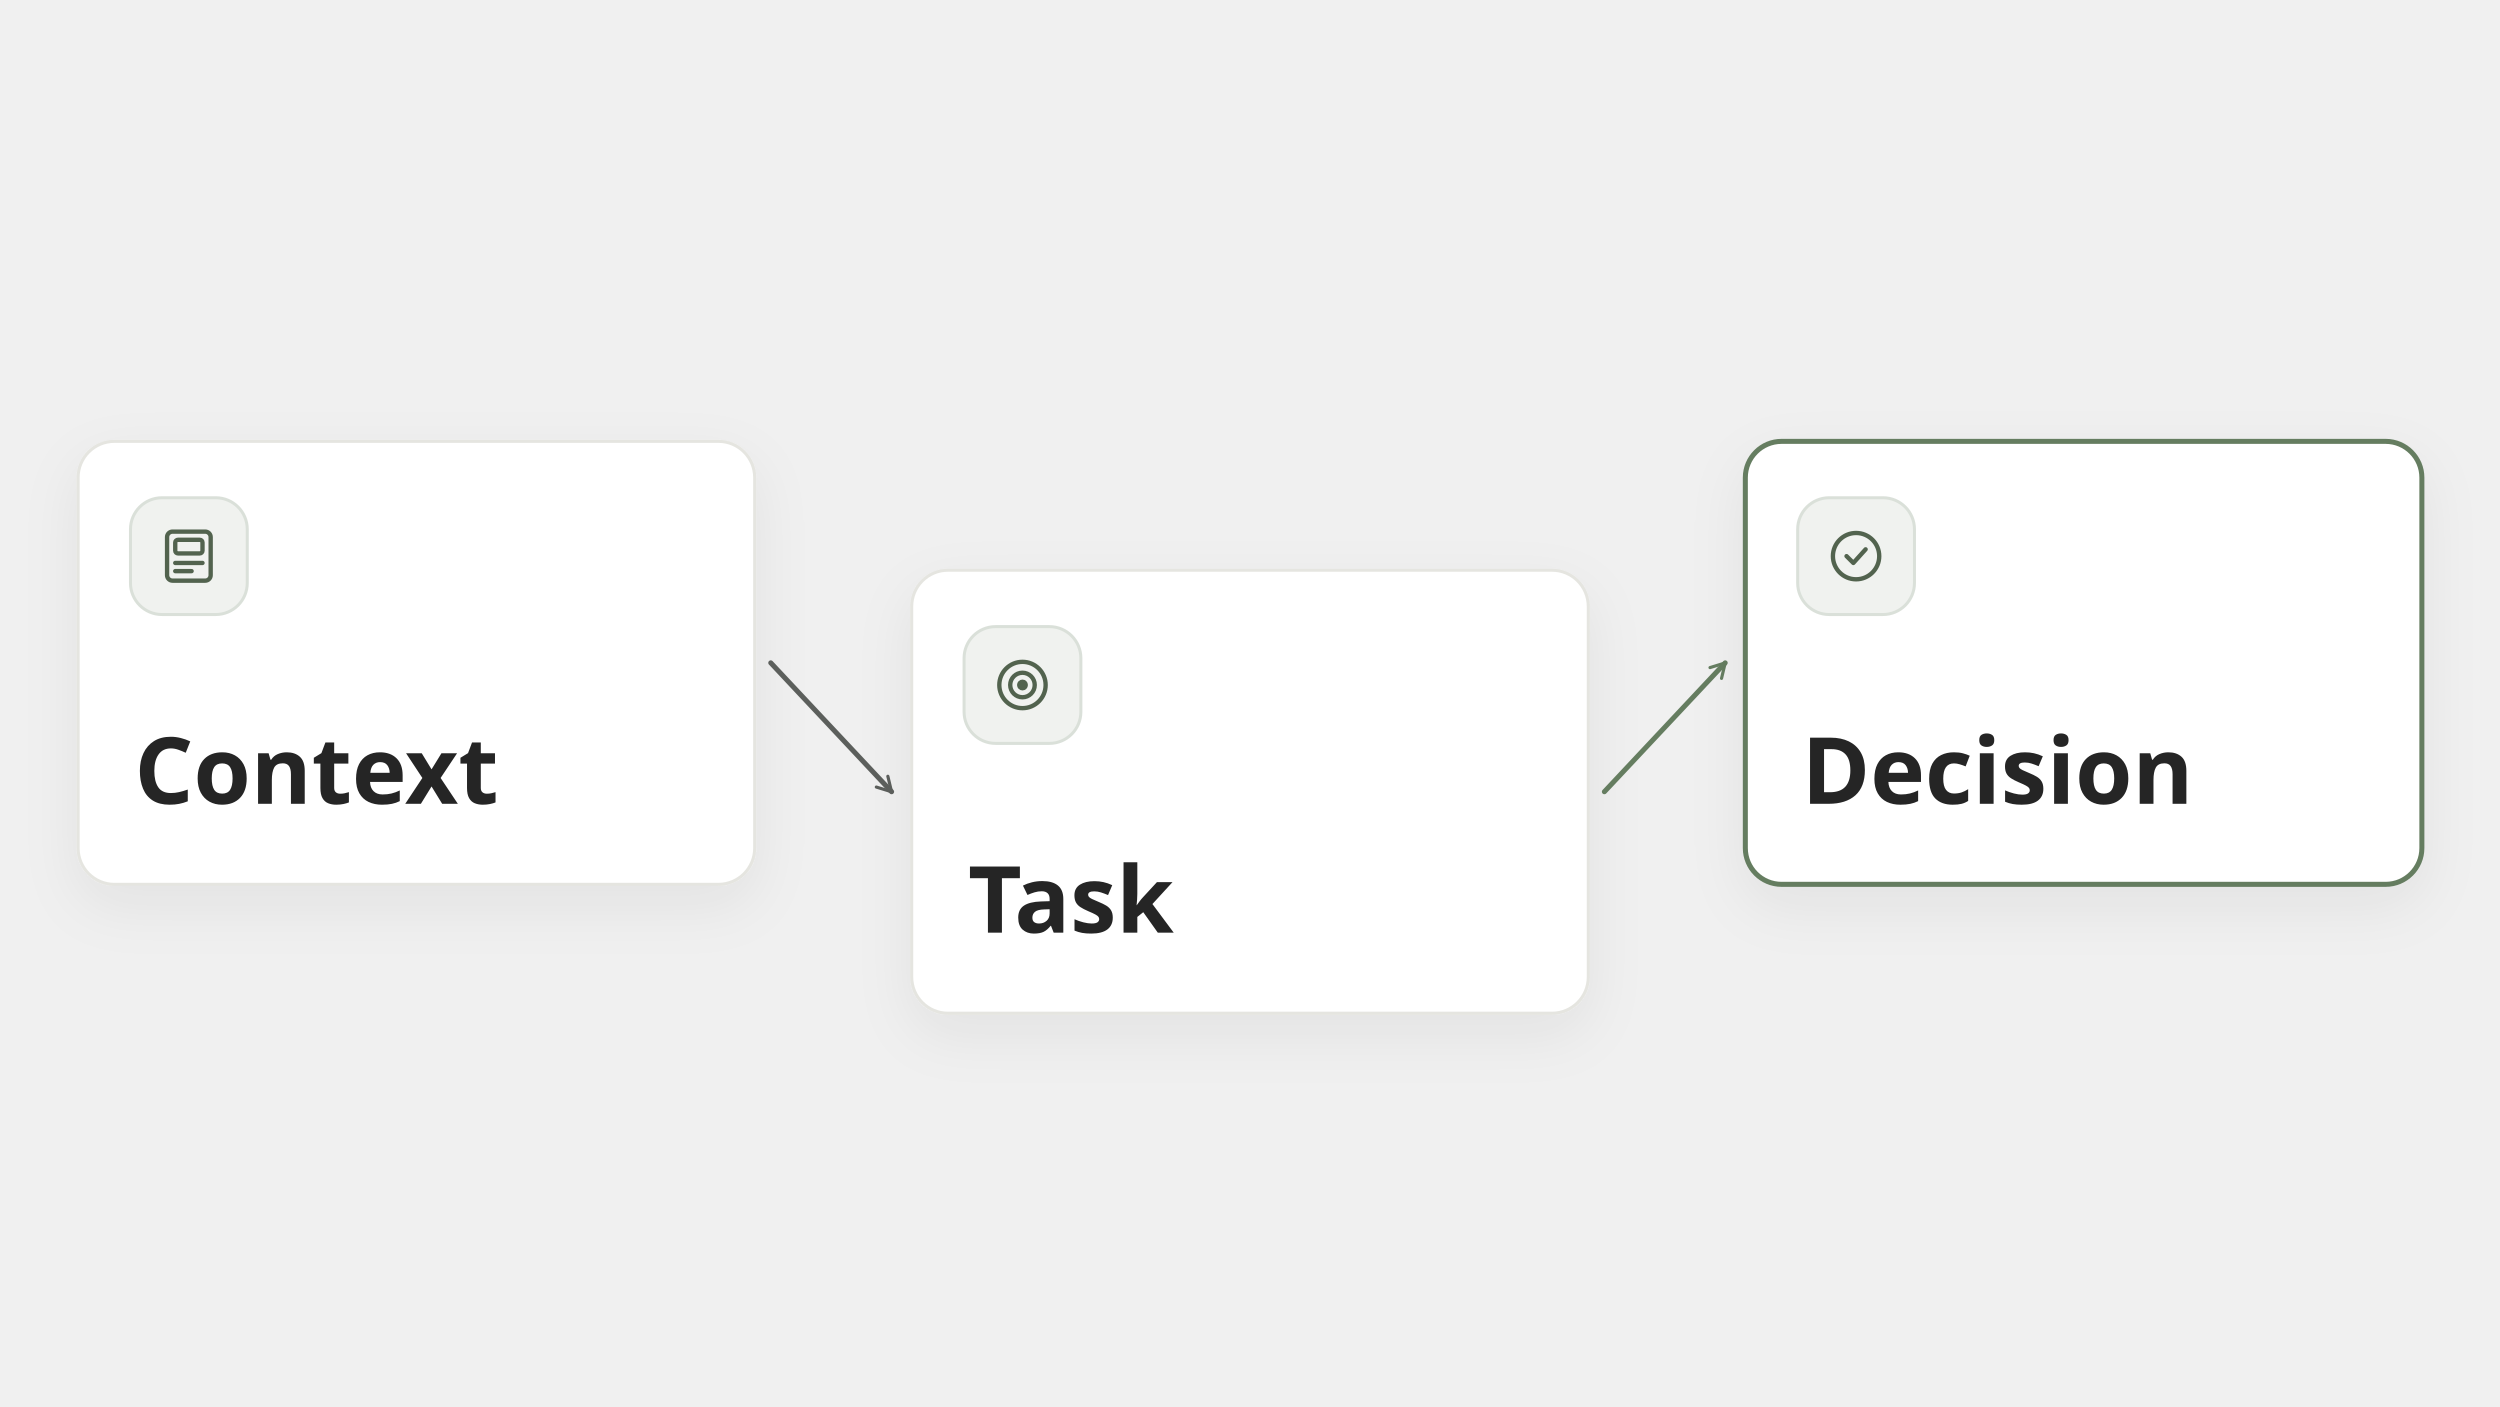
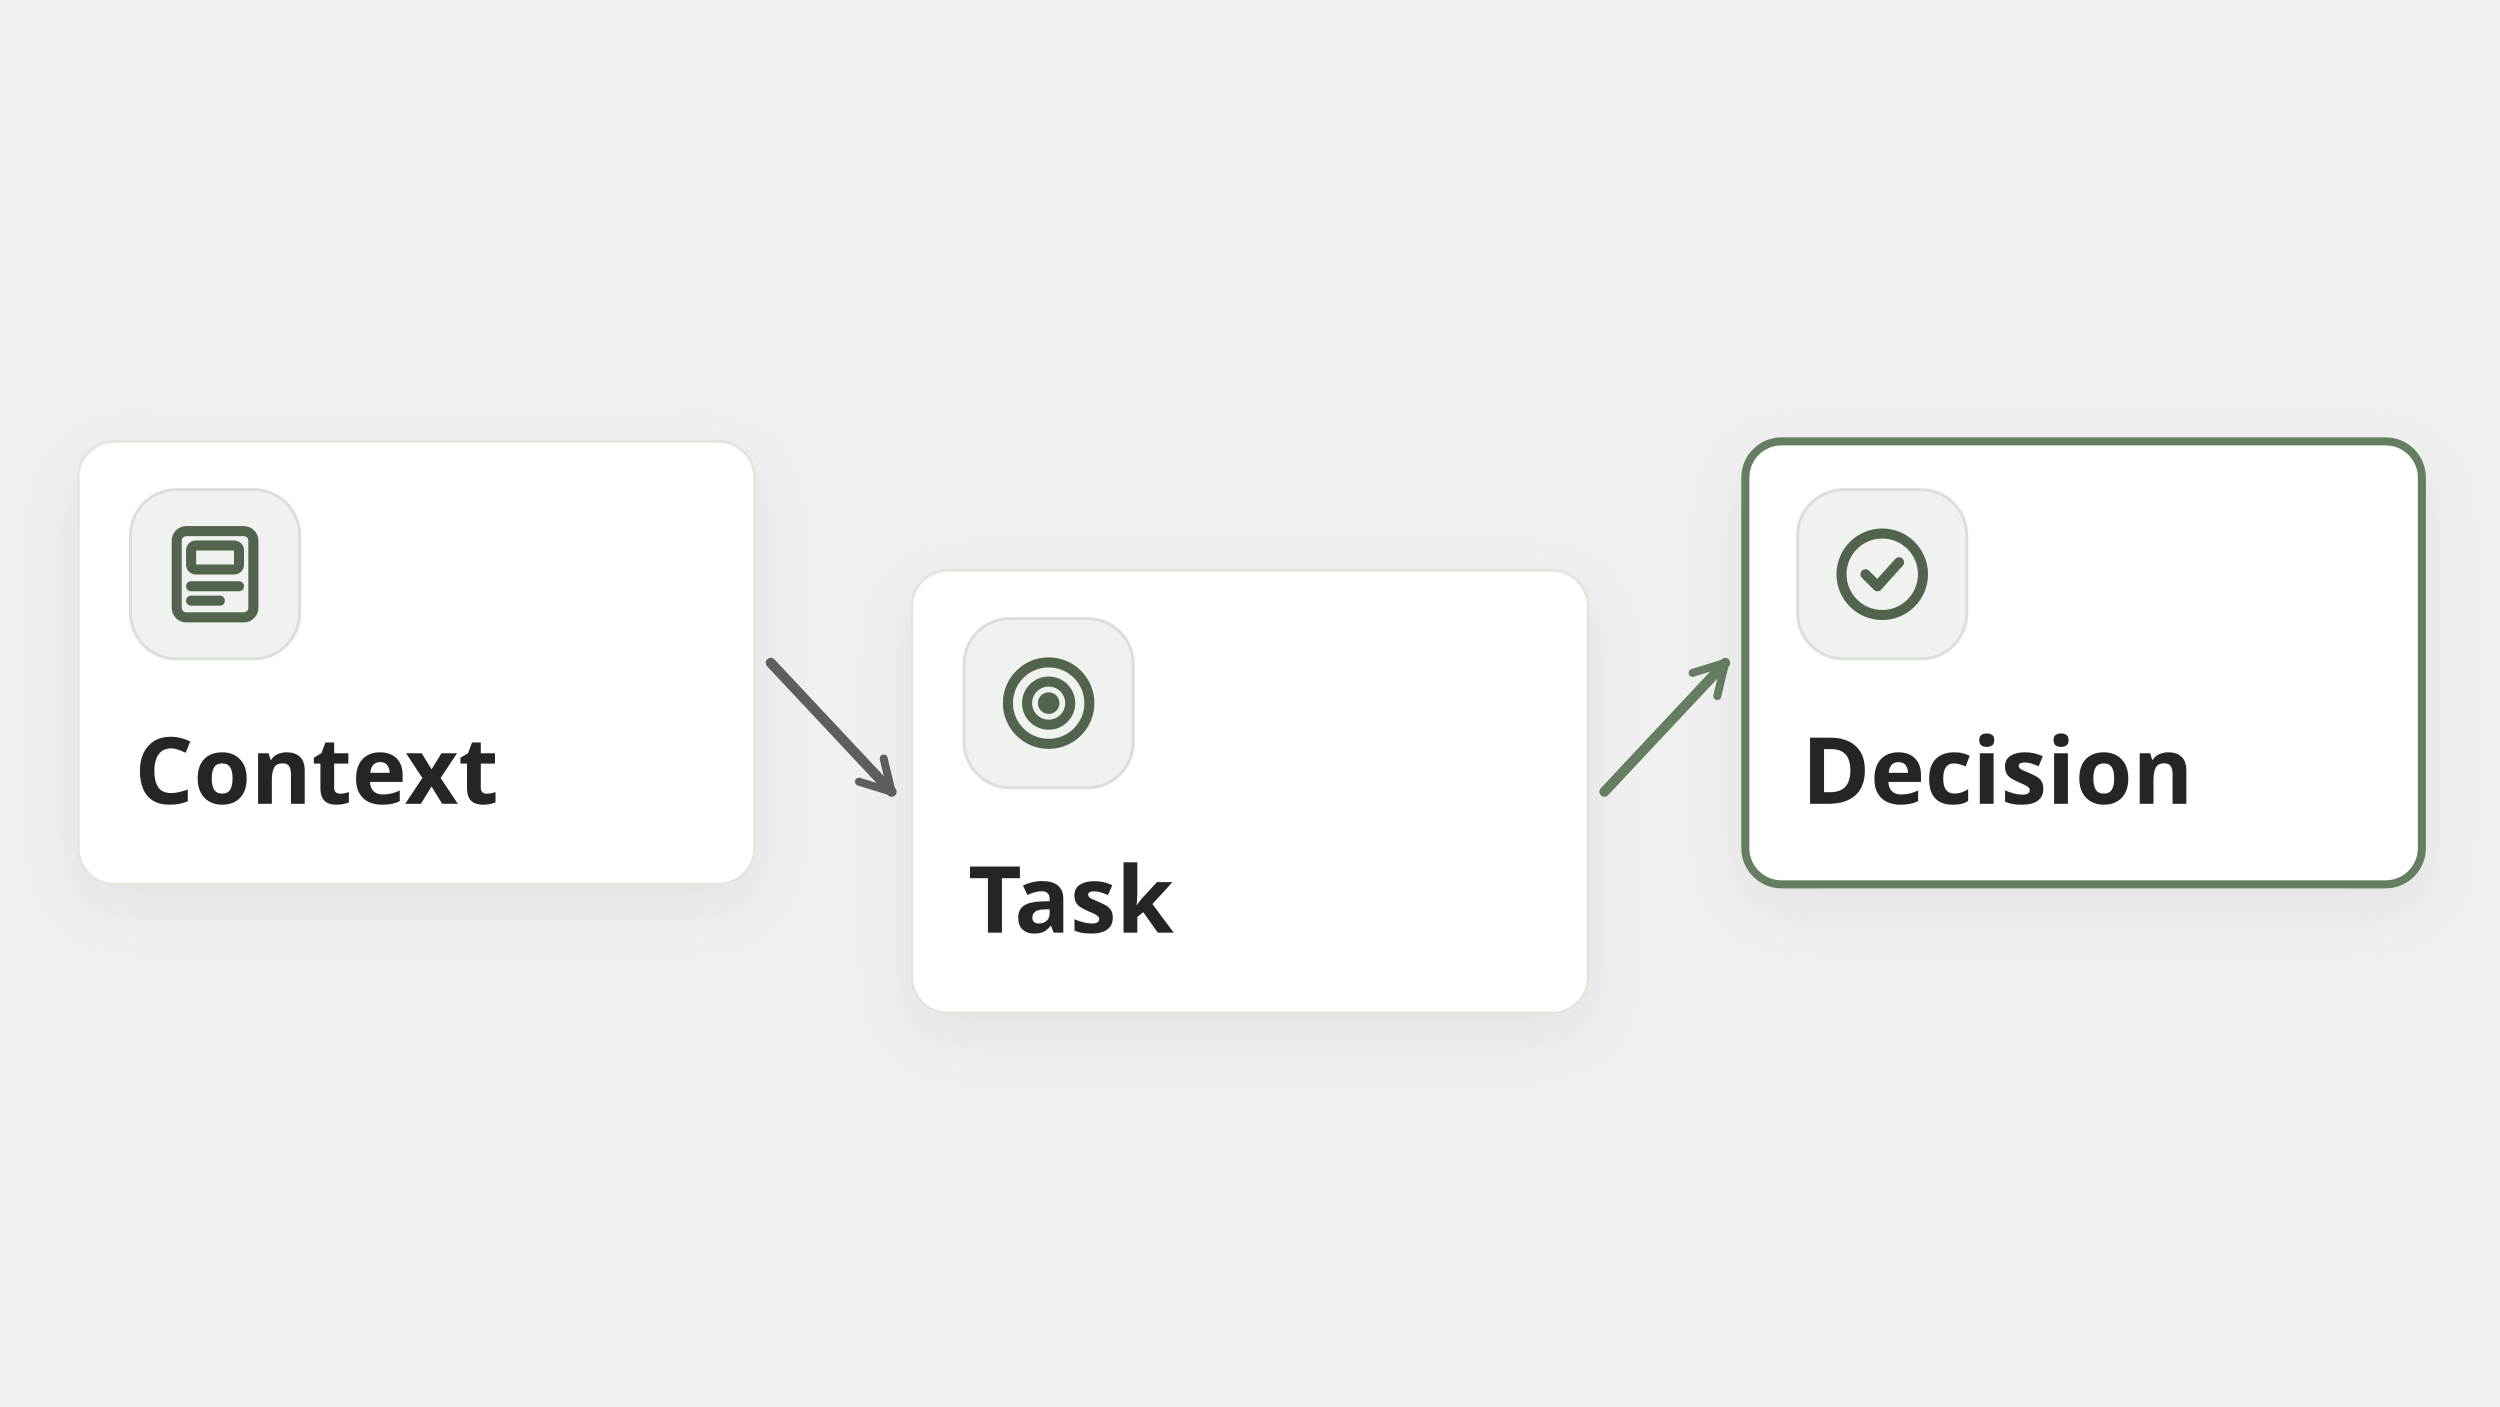
<svg xmlns="http://www.w3.org/2000/svg" viewBox="0 0 1280 720" width="1280" height="720">
  <defs>
    <filter id="sh" x="-20%" y="-20%" width="140%" height="160%">
      <feDropShadow dx="0" dy="1" stdDeviation="1" flood-color="#252525" flood-opacity="0.05" />
      <feDropShadow dx="0" dy="10" stdDeviation="14" flood-color="#252525" flood-opacity="0.06" />
    </filter>
    <marker id="hn" viewBox="0 0 10 10" refX="8" refY="5" markerWidth="7" markerHeight="7" markerUnits="userSpaceOnUse" orient="auto" overflow="visible">
-       <path d="M1 1L8 5 1 9" fill="none" stroke="#5c5f5c" stroke-width="1.6" stroke-linecap="round" stroke-linejoin="round" transform="scale(1.4) translate(-2.3 -1.4)" />
+       <path d="M1 1L8 5 1 9" fill="none" stroke="#5c5f5c" stroke-width="1.9" stroke-linecap="round" stroke-linejoin="round" transform="scale(3) translate(-5.333 -3.333)" />
    </marker>
    <marker id="ha" viewBox="0 0 10 10" refX="8" refY="5" markerWidth="7" markerHeight="7" markerUnits="userSpaceOnUse" orient="auto" overflow="visible">
-       <path d="M1 1L8 5 1 9" fill="none" stroke="#657d60" stroke-width="1.6" stroke-linecap="round" stroke-linejoin="round" transform="scale(1.4) translate(-2.3 -1.4)" />
+       <path d="M1 1L8 5 1 9" fill="none" stroke="#657d60" stroke-width="1.9" stroke-linecap="round" stroke-linejoin="round" transform="scale(3) translate(-5.333 -3.333)" />
    </marker>
  </defs>
  <g transform="translate(640 360) scale(1.030928) translate(-640 -360)">
    <rect x="58" y="230" width="336" height="220" rx="18" fill="#ffffff" stroke="#e5e5e0" stroke-width="1.5" filter="url(#sh)" />
-     <rect x="84" y="258" width="58" height="58" rx="15.66" fill="#f0f2ef" stroke="#dae0d9" stroke-width="1.5" />
-     <g transform="translate(96.76 270.76) scale(1.353333)" fill="none" stroke="#52634e" stroke-width="1.6" stroke-linecap="round" stroke-linejoin="round" color="#52634e">
+     <rect x="84" y="254" width="84" height="84" rx="22.68" fill="#f0f2ef" stroke="#dae0d9" stroke-width="1.5" />
+     <g transform="translate(97.44 267.44) scale(2.38)" fill="none" stroke="#52634e" stroke-width="2.1" stroke-linecap="round" stroke-linejoin="round" color="#52634e">
      <rect x="4" y="3" width="16" height="18" rx="2" />
      <rect x="7" y="6" width="10" height="5" rx="1" />
      <path d="M7 14.5h10M7 17.5h6" />
    </g>
    <text x="86" y="410" font-family="Montserrat, system-ui, sans-serif" font-size="46" font-weight="600" fill="#252525" text-anchor="start">Context</text>
-     <path d="M402 340L462 404" fill="none" stroke="#5c5f5c" stroke-width="2.5" stroke-linecap="round" stroke-linejoin="round" marker-end="url(#hn)" />
+     <path d="M402 340L462 404" fill="none" stroke="#5c5f5c" stroke-width="5" stroke-linecap="round" stroke-linejoin="round" marker-end="url(#hn)" />
    <rect x="472" y="294" width="336" height="220" rx="18" fill="#ffffff" stroke="#e5e5e0" stroke-width="1.5" filter="url(#sh)" />
-     <rect x="498" y="322" width="58" height="58" rx="15.66" fill="#f0f2ef" stroke="#dae0d9" stroke-width="1.5" />
-     <g transform="translate(510.76 334.76) scale(1.353333)" fill="none" stroke="#52634e" stroke-width="1.6" stroke-linecap="round" stroke-linejoin="round" color="#52634e">
+     <rect x="498" y="318" width="84" height="84" rx="22.68" fill="#f0f2ef" stroke="#dae0d9" stroke-width="1.5" />
+     <g transform="translate(511.44 331.44) scale(2.38)" fill="none" stroke="#52634e" stroke-width="2.1" stroke-linecap="round" stroke-linejoin="round" color="#52634e">
      <circle cx="12" cy="12" r="8.5" />
      <circle cx="12" cy="12" r="4.5" />
      <circle cx="12" cy="12" r="1.2" fill="currentColor" />
    </g>
    <text x="500" y="474" font-family="Montserrat, system-ui, sans-serif" font-size="46" font-weight="600" fill="#252525" text-anchor="start">Task</text>
-     <path d="M816 404L876 340" fill="none" stroke="#657d60" stroke-width="2.5" stroke-linecap="round" stroke-linejoin="round" marker-end="url(#ha)" />
-     <rect x="886" y="230" width="336" height="220" rx="18" fill="#ffffff" stroke="#657d60" stroke-width="2.5" filter="url(#sh)" />
-     <rect x="912" y="258" width="58" height="58" rx="15.66" fill="#f0f2ef" stroke="#dae0d9" stroke-width="1.5" />
-     <g transform="translate(924.76 270.76) scale(1.353333)" fill="none" stroke="#52634e" stroke-width="1.6" stroke-linecap="round" stroke-linejoin="round" color="#52634e">
+     <path d="M816 404L876 340" fill="none" stroke="#657d60" stroke-width="5" stroke-linecap="round" stroke-linejoin="round" marker-end="url(#ha)" />
+     <rect x="886" y="230" width="336" height="220" rx="18" fill="#ffffff" stroke="#657d60" stroke-width="4" filter="url(#sh)" />
+     <rect x="912" y="254" width="84" height="84" rx="22.68" fill="#f0f2ef" stroke="#dae0d9" stroke-width="1.5" />
+     <g transform="translate(925.44 267.44) scale(2.38)" fill="none" stroke="#52634e" stroke-width="2.1" stroke-linecap="round" stroke-linejoin="round" color="#52634e">
      <circle cx="12" cy="12" r="8.5" />
      <path d="M8.5 12l2.5 2.5 4.5-5" />
    </g>
    <text x="914" y="410" font-family="Montserrat, system-ui, sans-serif" font-size="46" font-weight="600" fill="#252525" text-anchor="start">Decision</text>
  </g>
</svg>
